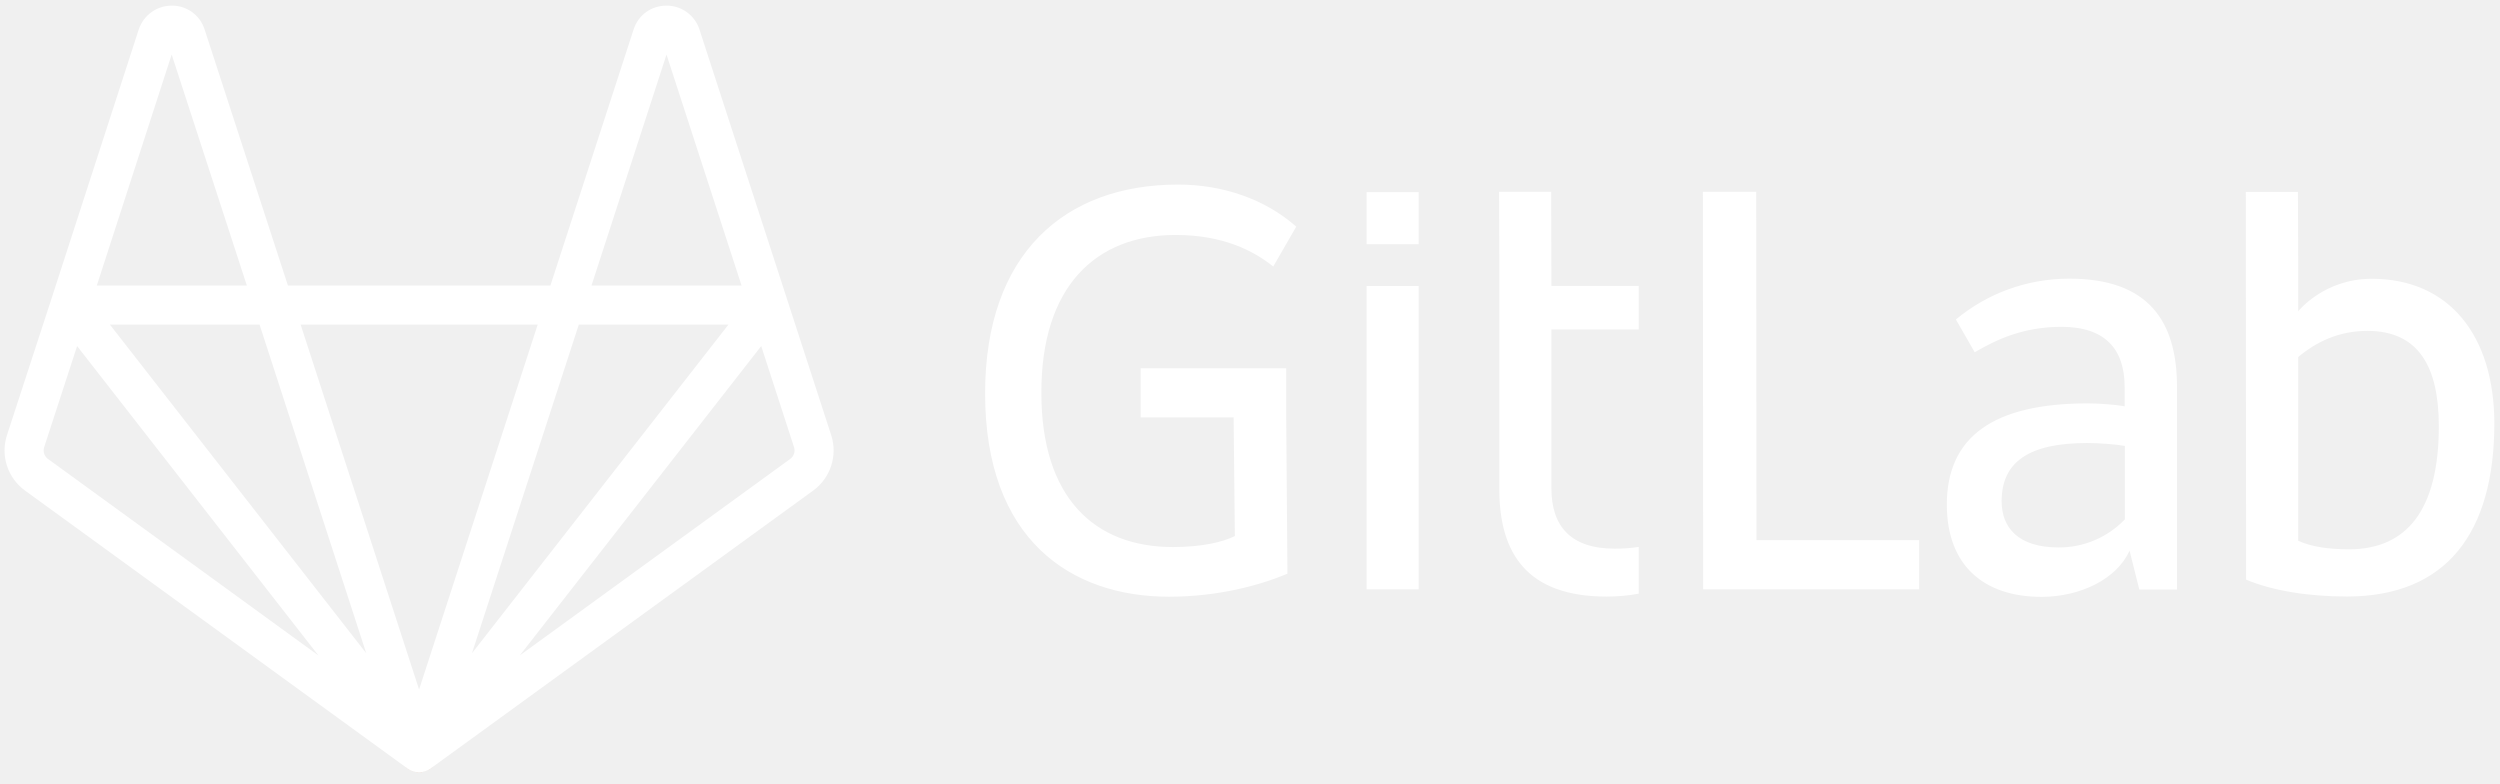
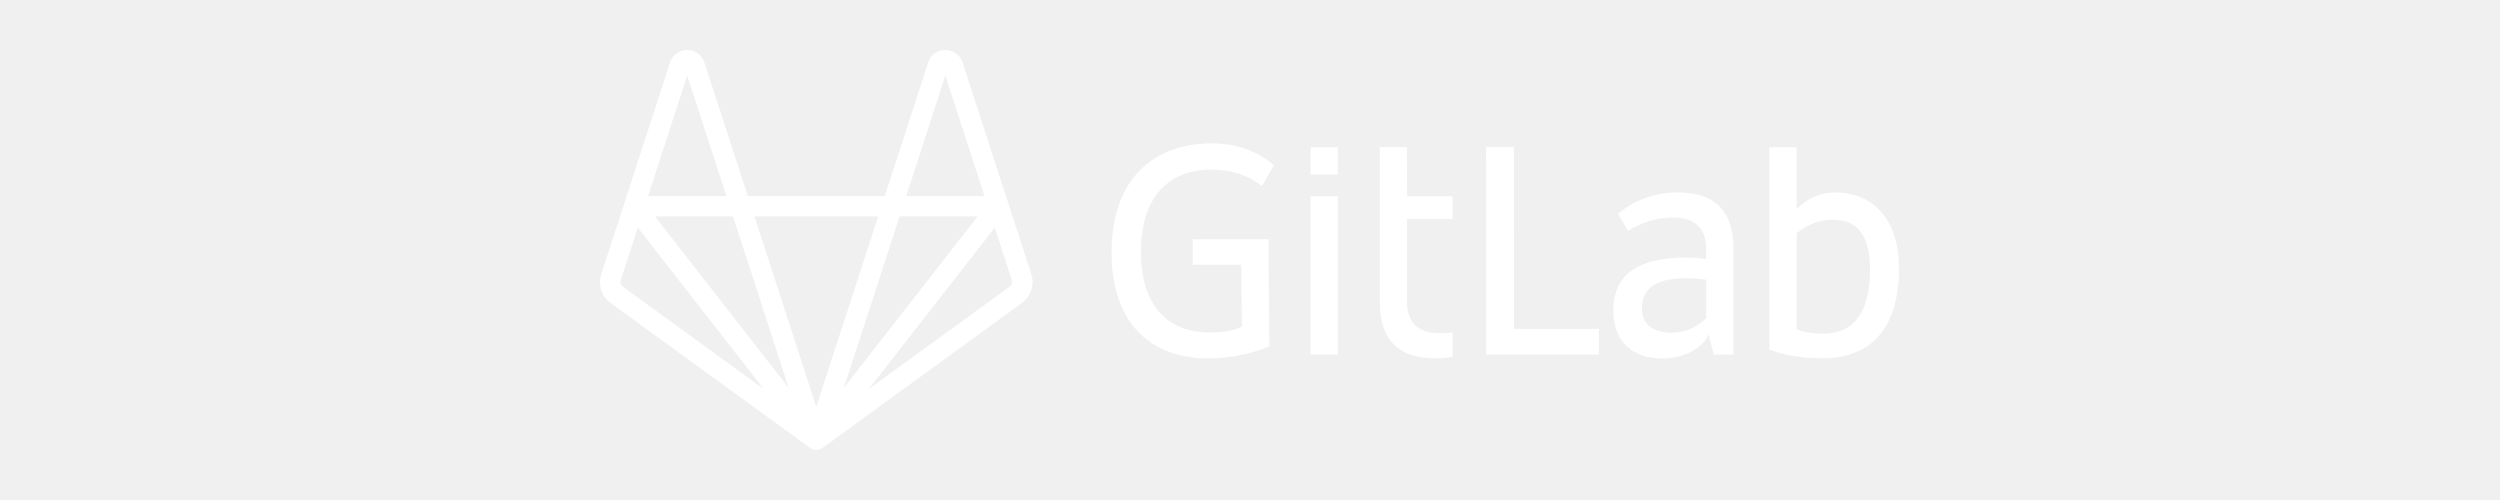
- <svg xmlns="http://www.w3.org/2000/svg" width="100%" height="100%" viewBox="0 0 150 47" fill="none">
-   <path d="M105.373 11.51h-3.199l.015 23.848h12.958v-2.95h-9.759l-.015-20.898ZM127.479 31.174a5.46 5.46 0 0 1-3.963 1.673c-2.436 0-3.419-1.203-3.419-2.773 0-2.363 1.644-3.493 5.137-3.493.66 0 1.717.073 2.26.176v4.417h-.015Zm-3.317-14.455c-2.583 0-4.96.91-6.809 2.45l1.13 1.967c1.306-.763 2.905-1.526 5.21-1.526 2.627 0 3.786 1.35 3.786 3.61v1.16c-.514-.103-1.57-.177-2.216-.177-5.606 0-8.453 1.967-8.453 6.076 0 3.684 2.26 5.533 5.679 5.533 2.304 0 4.52-1.057 5.283-2.774l.587 2.334h2.261v-12.21c-.015-3.86-1.688-6.443-6.458-6.443ZM140.943 32.958c-1.203 0-2.26-.147-3.052-.514V21.423c1.086-.91 2.436-1.57 4.153-1.57 3.097 0 4.285 2.186 4.285 5.723 0 5.02-1.922 7.382-5.386 7.382Zm1.35-16.231c-2.861 0-4.402 1.951-4.402 1.951v-3.082l-.015-4.08h-3.126l.015 23.262c1.57.66 3.713 1.013 6.046 1.013 5.973 0 8.85-3.816 8.85-10.406-.015-5.21-2.671-8.659-7.368-8.659ZM70.539 14.098c2.832 0 4.667.939 5.856 1.893l1.38-2.393c-1.865-1.643-4.389-2.524-7.09-2.524-6.809 0-11.579 4.153-11.579 12.533 0 8.777 5.152 12.196 11.037 12.196 2.95 0 5.46-.69 7.103-1.38l-.073-9.377v-2.951H68.44v2.95h5.577l.074 7.118c-.734.367-1.996.66-3.713.66-4.726 0-7.896-2.978-7.896-9.245-.015-6.384 3.258-9.48 8.057-9.48ZM93.07 11.507h-3.126l.015 4.006v13.84c0 3.86 1.673 6.442 6.443 6.442.66 0 1.306-.058 1.922-.176v-2.803a9.15 9.15 0 0 1-1.453.103c-2.627 0-3.786-1.35-3.786-3.61v-9.54h5.24v-2.612h-5.24l-.015-5.65ZM81.995 35.36h3.126V17.16h-3.126V35.36ZM81.995 14.652h3.126v-3.126h-3.126v3.126Z" fill="#fff" />
-   <path d="m25.573 46.256.054-.024-.03.013c-.008.003-.016.008-.024.01ZM25.346 46.321l.046-.008-.035.005-.011.003ZM3.08 17.945l.001-.002v.004-.001ZM24.959 46.323l.022.003-.006-.002h-.016ZM25.155 46.337a1.206 1.206 0 0 0 .008 0h-.008ZM25.792 46.143l.032-.023-.003.002-.029.02ZM24.612 46.21l.014.007-.006-.003-.008-.003ZM24.817 46.288c-.005 0-.01-.002-.015-.004l-.016-.003-.005-.002.012.004.045.012-.02-.006h-.002ZM25.02 46.331c.037.004.075.006.111.006h-.006c-.035 0-.07-.002-.105-.006ZM24.66 46.232l.053.023-.023-.01-.03-.013ZM25.308 46.326l.021-.003c-.005.001-.01 0-.016.002h-.005ZM47.22 17.948v-.002.001ZM25.663 46.217l.013-.006-.008.003-.005.003ZM24.898 46.313l.046.008-.012-.002-.034-.007ZM25.485 46.285l-.014.004h-.002l-.02.006.045-.012.012-.004-.005.002-.016.004Z" fill="#FCA326" />
-   <path d="M24.588 46.194a1.167 1.167 0 0 1-.111-.069l-.004-.002-.005-.003.027.02a.71.71 0 0 0 .017.01c.011.008.023.014.035.021l.007.005.038.022.002.001.01.004h-.001l-.015-.01ZM47.221 17.947l.003.013-.003-.012v-.001ZM25.648 46.222c-.018.009-.038.016-.057.024-.02.008-.04.018-.06.025l-.003.001-.01.004.027-.01.029-.01c.008-.003.015-.008.023-.01l.03-.014.036-.016.005-.002-.006.002-.014.006ZM3.08 17.947l-.003.012.004-.014v.001ZM24.758 46.271c-.02-.007-.038-.016-.058-.024l-.061-.025-.014-.006-.005-.002c.002 0 .003.002.005.003l.035.016.03.012c.009.004.016.008.024.01a.84.84 0 0 0 .029.012l.027.01-.01-.005h-.002ZM25.31 46.323c-.054.008-.11.014-.165.014h-.002c-.056 0-.111-.006-.165-.014h-.003l.005.001.03.005.01.001c.035.004.07.005.105.006h.007l.011.001H25.156l.007-.001c.035 0 .07-.002.104-.006h.011l.03-.006h.005-.003ZM24.44 46.1a1.178 1.178 0 0 1-.106-.09l-.006-.005-.004-.003.05.045.025.022.003.003.013.011.03.023c0-.002-.002-.003-.004-.004l-.001-.002ZM25.701 46.196l-.015.01.008-.004.002-.001.04-.024.006-.003.034-.02.017-.011.027-.02-.009.006a1.198 1.198 0 0 1-.11.067ZM24.893 46.307c-.028-.006-.056-.012-.084-.02l-.006-.002.014.004h.002l.02.007.037.01.022.005.033.006-.005-.002-.033-.008ZM25.954 46.01a1.205 1.205 0 0 1-.105.09h-.001l-.005.005.03-.022.013-.011.003-.003a.803.803 0 0 0 .075-.067l-.006.004c0 .002-.002.003-.004.004ZM25.396 46.307l-.034.008-.005.001.034-.005.022-.005.037-.01c.007-.002.013-.005.02-.006h.002l.013-.005-.005.002c-.028.008-.056.014-.084.02Z" fill="#FC6D26" />
-   <path d="m49.87 26.104-2.649-8.158.003.011-.003-.012v-.001L41.963 1.756A2.072 2.072 0 0 0 39.976.338c-.91.005-1.68.566-1.96 1.43l-4.992 15.366H17.276l-5-15.366a2.044 2.044 0 0 0-1.96-1.43h-.012c-.896 0-1.689.569-1.98 1.431L3.082 17.942v.003l-.004.012.003-.01L.42 26.103a2.973 2.973 0 0 0 1.08 3.33l22.954 16.678c.004.003.008.004.01.007l.03.02c-.01-.006-.018-.013-.027-.02l.005.004.003.002h.001c.035.025.072.048.11.068l.016.01.01.005.007.003.005.003.014.005c.02.01.04.017.061.026.02.008.038.017.058.024h.002l.01.005.012.004.005.001.015.004.007.002c.027.008.056.014.084.02l.034.008.004.002.011.002.018.004.015.001h.003c.054.008.11.014.165.014h.002c.056 0 .111-.006.165-.014h.004l.014-.001.019-.004.01-.002.005-.002.034-.008c.028-.006.056-.012.084-.02.001 0 .003 0 .005-.002l.017-.004h.005l.012-.005.01-.004.002-.001.06-.026.058-.023c.004-.003.01-.004.014-.006l.005-.002.008-.004.01-.005.015-.01c.038-.02.075-.043.11-.067l.01-.006.002-.001.01-.007L48.79 29.434a2.973 2.973 0 0 0 1.08-3.33ZM39.99 3.273l4.503 13.86h-9.004l4.502-13.86Zm3.715 16.205-1.837 2.353-13.55 17.362 6.41-19.715h8.977ZM24.03 45.526c0 .004.003.007.004.01l-.004-.01Zm-2.056-6.332L6.595 19.478h8.979l6.4 19.716ZM10.301 3.272l4.51 13.862H5.808L10.3 3.272ZM2.88 27.54a.634.634 0 0 1-.23-.71l1.976-6.065 14.48 18.564L2.88 27.538ZM24.415 46.08l-.013-.011-.003-.003a.79.79 0 0 1-.075-.067l.004.003.006.005c.033.032.069.062.105.09l.002.001.005.005-.031-.023Zm.73-4.71-3.766-11.602-3.341-10.291h14.224L25.145 41.37Zm.77 4.674-.026.022-.003.003-.013.011-.03.023.005-.005c.038-.028.073-.058.106-.09l.005-.004.005-.005-.048.045Zm21.497-18.507L31.188 39.325l14.485-18.56 1.968 6.063a.634.634 0 0 1-.229.71Z" fill="#fff" />
+ <svg xmlns="http://www.w3.org/2000/svg" width="250" height="50" viewBox="0 0 250 50" fill="none">
+   <path fill-rule="evenodd" clip-rule="evenodd" d="M100.824 20.312L103.127 27.405C103.474 28.476 103.097 29.64 102.188 30.301L82.225 44.804C82.222 44.806 82.219 44.807 82.216 44.809C82.215 44.81 82.215 44.81 82.214 44.811C82.213 44.812 82.211 44.812 82.21 44.813C82.209 44.814 82.207 44.815 82.206 44.815C82.175 44.837 82.143 44.856 82.111 44.874C82.108 44.876 82.105 44.877 82.103 44.879C82.101 44.88 82.099 44.882 82.097 44.883C82.095 44.883 82.094 44.884 82.092 44.885C82.091 44.886 82.09 44.887 82.088 44.887C82.086 44.889 82.084 44.889 82.082 44.89C82.08 44.891 82.078 44.892 82.077 44.892C82.075 44.893 82.072 44.894 82.07 44.895C82.068 44.896 82.066 44.896 82.065 44.897C82.054 44.902 82.043 44.907 82.032 44.911C82.026 44.913 82.021 44.916 82.015 44.918C82.009 44.92 82.002 44.923 81.996 44.926C81.985 44.931 81.974 44.936 81.962 44.94L81.96 44.941C81.957 44.942 81.955 44.943 81.952 44.944C81.951 44.945 81.949 44.945 81.948 44.946C81.946 44.947 81.944 44.947 81.941 44.948C81.94 44.949 81.939 44.949 81.939 44.949C81.938 44.949 81.937 44.949 81.937 44.949C81.934 44.95 81.932 44.95 81.93 44.951C81.927 44.952 81.925 44.952 81.922 44.953C81.921 44.953 81.919 44.953 81.918 44.954C81.894 44.961 81.869 44.966 81.845 44.972C81.837 44.973 81.83 44.975 81.823 44.977C81.82 44.978 81.818 44.978 81.815 44.979C81.815 44.979 81.814 44.979 81.813 44.979C81.813 44.98 81.812 44.98 81.811 44.98C81.81 44.98 81.808 44.98 81.807 44.981C81.805 44.981 81.804 44.982 81.802 44.982C81.796 44.983 81.791 44.984 81.786 44.985C81.784 44.986 81.782 44.986 81.78 44.986C81.778 44.986 81.775 44.986 81.773 44.986L81.771 44.987C81.724 44.993 81.675 44.998 81.627 44.998H81.625C81.576 44.998 81.529 44.993 81.482 44.987L81.479 44.986C81.477 44.986 81.475 44.986 81.472 44.986C81.47 44.986 81.468 44.986 81.466 44.985C81.461 44.985 81.456 44.983 81.45 44.982C81.448 44.982 81.447 44.981 81.445 44.981C81.444 44.98 81.442 44.98 81.441 44.98C81.44 44.98 81.439 44.979 81.438 44.979C81.437 44.979 81.437 44.979 81.437 44.979C81.432 44.978 81.428 44.977 81.423 44.976C81.418 44.974 81.413 44.973 81.408 44.972L81.4 44.97C81.377 44.965 81.356 44.96 81.334 44.954C81.332 44.953 81.331 44.953 81.329 44.953C81.327 44.952 81.325 44.952 81.323 44.951C81.32 44.95 81.317 44.95 81.315 44.949L81.311 44.948C81.307 44.947 81.304 44.946 81.3 44.944C81.297 44.943 81.295 44.942 81.292 44.941L81.29 44.94C81.279 44.936 81.268 44.931 81.258 44.927C81.252 44.924 81.246 44.922 81.24 44.919C81.235 44.917 81.23 44.915 81.226 44.913C81.212 44.908 81.199 44.903 81.186 44.897C81.183 44.895 81.178 44.894 81.175 44.892C81.174 44.892 81.174 44.891 81.173 44.891C81.172 44.891 81.171 44.89 81.17 44.89C81.168 44.889 81.166 44.888 81.164 44.887C81.162 44.887 81.161 44.886 81.159 44.885C81.158 44.884 81.157 44.883 81.155 44.883C81.153 44.881 81.15 44.88 81.148 44.878C81.146 44.877 81.144 44.876 81.142 44.874C81.109 44.856 81.077 44.837 81.046 44.815L81.042 44.813C81.04 44.812 81.039 44.811 81.038 44.81C81.038 44.811 81.038 44.811 81.039 44.811L81.042 44.813L81.046 44.815C81.077 44.837 81.109 44.856 81.142 44.874C81.147 44.877 81.151 44.88 81.155 44.883L81.151 44.881L81.147 44.879C81.147 44.879 81.146 44.879 81.146 44.878C81.138 44.874 81.132 44.87 81.125 44.866L81.113 44.859L81.106 44.855L81.095 44.848C81.089 44.845 81.082 44.841 81.076 44.837L81.061 44.828C81.058 44.826 81.056 44.824 81.053 44.822C81.047 44.818 81.042 44.813 81.036 44.809C81.035 44.808 81.033 44.807 81.031 44.807C81.03 44.806 81.028 44.805 81.027 44.804L81.017 44.796L81.019 44.798C81.01 44.791 81.001 44.785 80.992 44.779C80.993 44.779 80.992 44.779 80.992 44.779L61.067 30.302C60.157 29.64 59.78 28.476 60.128 27.405L62.44 20.311C62.439 20.313 62.439 20.315 62.438 20.316C62.439 20.315 62.439 20.312 62.44 20.311L62.441 20.308L67 6.245C67.253 5.495 67.942 5 68.722 5H68.731C69.522 5.004 70.192 5.492 70.436 6.243L74.784 19.605H88.478L92.818 6.244C93.063 5.492 93.732 5.004 94.523 5C95.312 4.994 96.001 5.492 96.251 6.233L100.823 20.309L100.823 20.31C100.824 20.314 100.825 20.318 100.826 20.322C100.825 20.32 100.825 20.318 100.825 20.317C100.824 20.315 100.824 20.313 100.824 20.312ZM80.982 44.768C80.992 44.777 81.003 44.785 81.013 44.793C81.014 44.793 81.014 44.794 81.014 44.794L81.017 44.796M98.451 19.605L94.536 7.552L90.621 19.605H98.451ZM97.766 21.643L89.959 21.643L84.385 38.787L97.766 21.643ZM65.497 21.643L78.869 38.788L73.304 21.643H65.497ZM72.641 19.605L68.719 7.552L64.811 19.605H72.641ZM62.066 28.035C61.992 28.264 62.072 28.512 62.266 28.653L76.375 38.905L63.784 22.762L62.066 28.035ZM81.627 40.681L87.816 21.643H75.446L81.627 40.681ZM82.291 44.751C82.293 44.749 82.295 44.747 82.297 44.745C82.311 44.733 82.325 44.72 82.339 44.707C82.338 44.708 82.337 44.708 82.336 44.709C82.335 44.709 82.335 44.71 82.334 44.711C82.333 44.712 82.332 44.713 82.33 44.714C82.301 44.742 82.271 44.768 82.239 44.792L82.238 44.793C82.237 44.793 82.236 44.794 82.235 44.795C82.234 44.795 82.234 44.796 82.233 44.796C82.238 44.793 82.243 44.789 82.248 44.786C82.254 44.781 82.26 44.776 82.267 44.771C82.268 44.77 82.27 44.769 82.271 44.767L82.274 44.765C82.28 44.76 82.285 44.755 82.291 44.751ZM86.882 38.901L100.989 28.652C101.183 28.512 101.262 28.264 101.188 28.035L99.477 22.763L86.882 38.901ZM126.192 18.609C125.158 17.78 123.563 16.963 121.1 16.963C116.927 16.963 114.081 19.656 114.094 25.207C114.094 30.656 116.85 33.247 120.959 33.247C122.452 33.247 123.55 32.992 124.188 32.673L124.124 26.483H119.275V23.918H126.868V26.483L126.932 34.638C125.502 35.238 123.32 35.838 120.755 35.838C115.638 35.838 111.158 32.864 111.158 25.233C111.158 17.946 115.306 14.334 121.227 14.334C123.575 14.334 125.77 15.1 127.391 16.529L126.192 18.609ZM148.609 14.713H151.391L151.403 32.885H159.89V35.45H148.621L148.609 14.713ZM167.167 33.268C168.75 33.268 169.911 32.541 170.613 31.813H170.626V27.972C170.154 27.883 169.235 27.819 168.661 27.819C165.623 27.819 164.194 28.801 164.194 30.856C164.194 32.221 165.049 33.268 167.167 33.268ZM161.808 21.374C163.416 20.034 165.483 19.243 167.729 19.243C171.877 19.243 173.331 21.489 173.344 24.845V35.463H171.379L170.868 33.434C170.205 34.927 168.278 35.846 166.274 35.846C163.301 35.846 161.335 34.238 161.335 31.035C161.335 27.461 163.811 25.751 168.686 25.751C169.248 25.751 170.166 25.815 170.613 25.904V24.896C170.613 22.931 169.605 21.757 167.321 21.757C165.317 21.757 163.926 22.421 162.79 23.084L161.808 21.374ZM182.321 33.364C181.274 33.364 180.355 33.236 179.666 32.917V23.333C180.611 22.542 181.785 21.968 183.278 21.968C185.97 21.968 187.004 23.869 187.004 26.945C187.004 31.309 185.332 33.364 182.321 33.364ZM183.495 19.25C181.006 19.25 179.666 20.947 179.666 20.947V18.267L179.653 14.719H176.935L176.948 34.946C178.313 35.521 180.177 35.827 182.206 35.827C187.4 35.827 189.901 32.509 189.901 26.779C189.888 22.248 187.578 19.25 183.495 19.25ZM140.692 14.71H137.974L137.987 18.194V30.229C137.987 33.585 139.442 35.831 143.589 35.831C144.164 35.831 144.725 35.78 145.261 35.678V33.24C144.866 33.304 144.444 33.33 143.998 33.33C141.713 33.33 140.705 32.156 140.705 30.19V21.895H145.261V19.624H140.705L140.692 14.71ZM133.78 35.452H131.061V19.628H133.78V35.452ZM131.061 17.445H133.78V14.727H131.061V17.445ZM82.046 44.908C82.037 44.913 82.028 44.917 82.019 44.921C82.013 44.923 82.006 44.926 81.999 44.929C82.003 44.927 82.007 44.926 82.01 44.924C82.013 44.922 82.016 44.921 82.02 44.919L82.03 44.915C82.035 44.913 82.041 44.911 82.046 44.908ZM81.801 44.985C81.815 44.983 81.828 44.981 81.841 44.978C81.835 44.979 81.829 44.98 81.823 44.981L81.811 44.983C81.808 44.983 81.805 44.985 81.801 44.985ZM81.465 44.987C81.472 44.988 81.478 44.989 81.484 44.989L81.479 44.988C81.477 44.988 81.475 44.988 81.472 44.988C81.47 44.988 81.468 44.988 81.465 44.987ZM81.733 44.995C81.701 44.998 81.668 45 81.636 45L81.642 44.999C81.673 44.999 81.703 44.998 81.733 44.995ZM82.204 44.82L82.2 44.823L82.199 44.823C82.196 44.825 82.193 44.828 82.19 44.83C82.186 44.833 82.182 44.835 82.178 44.838L82.175 44.839C82.166 44.846 82.156 44.851 82.146 44.857L82.141 44.86L82.129 44.867L82.119 44.873C82.115 44.876 82.11 44.878 82.106 44.88L82.104 44.881L82.1 44.883L82.097 44.885L82.101 44.882L82.104 44.88C82.106 44.879 82.108 44.877 82.11 44.876C82.143 44.858 82.175 44.839 82.206 44.818L82.209 44.816L82.211 44.814L82.213 44.813L82.215 44.812L82.217 44.811L82.204 44.82ZM81.167 44.891L81.17 44.892L81.175 44.895L81.167 44.891ZM81.343 44.958L81.349 44.96C81.353 44.961 81.356 44.962 81.36 44.963C81.347 44.959 81.334 44.956 81.321 44.952L81.311 44.949L81.312 44.95L81.315 44.95C81.319 44.952 81.324 44.952 81.329 44.953L81.33 44.954L81.332 44.954L81.334 44.955C81.356 44.961 81.378 44.966 81.4 44.971L81.408 44.973C81.412 44.974 81.417 44.975 81.421 44.976C81.426 44.977 81.431 44.979 81.437 44.98L81.441 44.981L81.429 44.979L81.422 44.978L81.417 44.977L81.412 44.976L81.406 44.975L81.392 44.972C81.382 44.969 81.371 44.966 81.36 44.963L81.348 44.959L81.343 44.958ZM81.615 45C81.583 45 81.551 44.998 81.519 44.995C81.549 44.998 81.579 44.999 81.609 45C81.611 45 81.613 45 81.615 45ZM81.787 44.987C81.781 44.988 81.774 44.989 81.768 44.989L81.773 44.988C81.777 44.988 81.782 44.988 81.787 44.987ZM82.087 44.89L82.077 44.895C82.079 44.894 82.08 44.893 82.081 44.892C82.082 44.892 82.084 44.891 82.085 44.891L82.087 44.89ZM81.411 44.978C81.425 44.981 81.438 44.983 81.451 44.985C81.45 44.985 81.448 44.984 81.446 44.984L81.442 44.983C81.437 44.982 81.432 44.981 81.428 44.981L81.419 44.979L81.411 44.978ZM81.892 44.963L81.896 44.962L81.904 44.96L81.921 44.955L81.93 44.952L81.94 44.949L81.936 44.95C81.932 44.952 81.927 44.952 81.922 44.954L81.92 44.954L81.918 44.955C81.895 44.962 81.873 44.967 81.85 44.972L81.845 44.973C81.84 44.974 81.836 44.975 81.832 44.976C81.826 44.977 81.821 44.979 81.815 44.98L81.813 44.98L81.811 44.981L81.823 44.979C81.829 44.978 81.835 44.977 81.84 44.976C81.843 44.975 81.845 44.975 81.847 44.974C81.851 44.974 81.856 44.973 81.86 44.972C81.866 44.97 81.873 44.968 81.879 44.967L81.892 44.963ZM82.064 44.899C82.048 44.906 82.031 44.912 82.015 44.919C82.009 44.922 82.002 44.925 81.996 44.928L81.99 44.93L81.984 44.933C81.977 44.936 81.97 44.939 81.962 44.941L81.96 44.942L81.952 44.946L81.97 44.939L81.975 44.937C81.984 44.934 81.992 44.931 82 44.928C82.004 44.926 82.008 44.925 82.012 44.923C82.014 44.922 82.017 44.92 82.02 44.919L82.036 44.913C82.04 44.911 82.043 44.909 82.047 44.908L82.054 44.905C82.062 44.901 82.07 44.898 82.077 44.895L82.079 44.893L82.082 44.892C82.08 44.892 82.078 44.893 82.077 44.894C82.075 44.895 82.073 44.895 82.071 44.896L82.064 44.899ZM81.29 44.942C81.279 44.938 81.268 44.933 81.258 44.928L81.246 44.923L81.24 44.921L81.226 44.915C81.213 44.91 81.199 44.904 81.186 44.898L81.185 44.898L81.181 44.896C81.179 44.895 81.177 44.895 81.175 44.894L81.172 44.892L81.17 44.892L81.175 44.894C81.185 44.898 81.195 44.904 81.205 44.908C81.211 44.911 81.218 44.913 81.224 44.916L81.232 44.919C81.234 44.92 81.237 44.922 81.24 44.923C81.244 44.925 81.248 44.927 81.251 44.928C81.26 44.932 81.268 44.934 81.277 44.938C81.284 44.94 81.292 44.943 81.3 44.946L81.296 44.944C81.295 44.944 81.293 44.943 81.292 44.943L81.291 44.942L81.29 44.942ZM81.68 44.997C81.71 44.995 81.741 44.991 81.771 44.987L81.771 44.987L81.772 44.987L81.773 44.987C81.772 44.987 81.77 44.988 81.768 44.988L81.758 44.99L81.749 44.991L81.743 44.992L81.733 44.993C81.715 44.995 81.698 44.996 81.68 44.997ZM81.633 44.999L81.636 44.998L81.64 44.998L81.643 44.998C81.655 44.998 81.668 44.998 81.68 44.997L81.663 44.998C81.653 44.998 81.643 44.999 81.633 44.999ZM81.62 44.999L81.625 44.998L81.626 44.999L81.627 44.998L81.633 44.999C81.631 44.999 81.628 44.999 81.626 44.999C81.624 44.999 81.621 44.999 81.62 44.999ZM81.572 44.997C81.585 44.998 81.597 44.998 81.609 44.998C81.612 44.998 81.614 44.998 81.615 44.998L81.62 44.999C81.604 44.998 81.588 44.998 81.572 44.997ZM81.572 44.997C81.542 44.995 81.511 44.991 81.482 44.987L81.481 44.987L81.479 44.986L81.483 44.988C81.487 44.988 81.491 44.989 81.495 44.99C81.499 44.991 81.504 44.991 81.509 44.992L81.519 44.993C81.531 44.994 81.543 44.995 81.555 44.996L81.572 44.997Z" fill="white" />
</svg>
